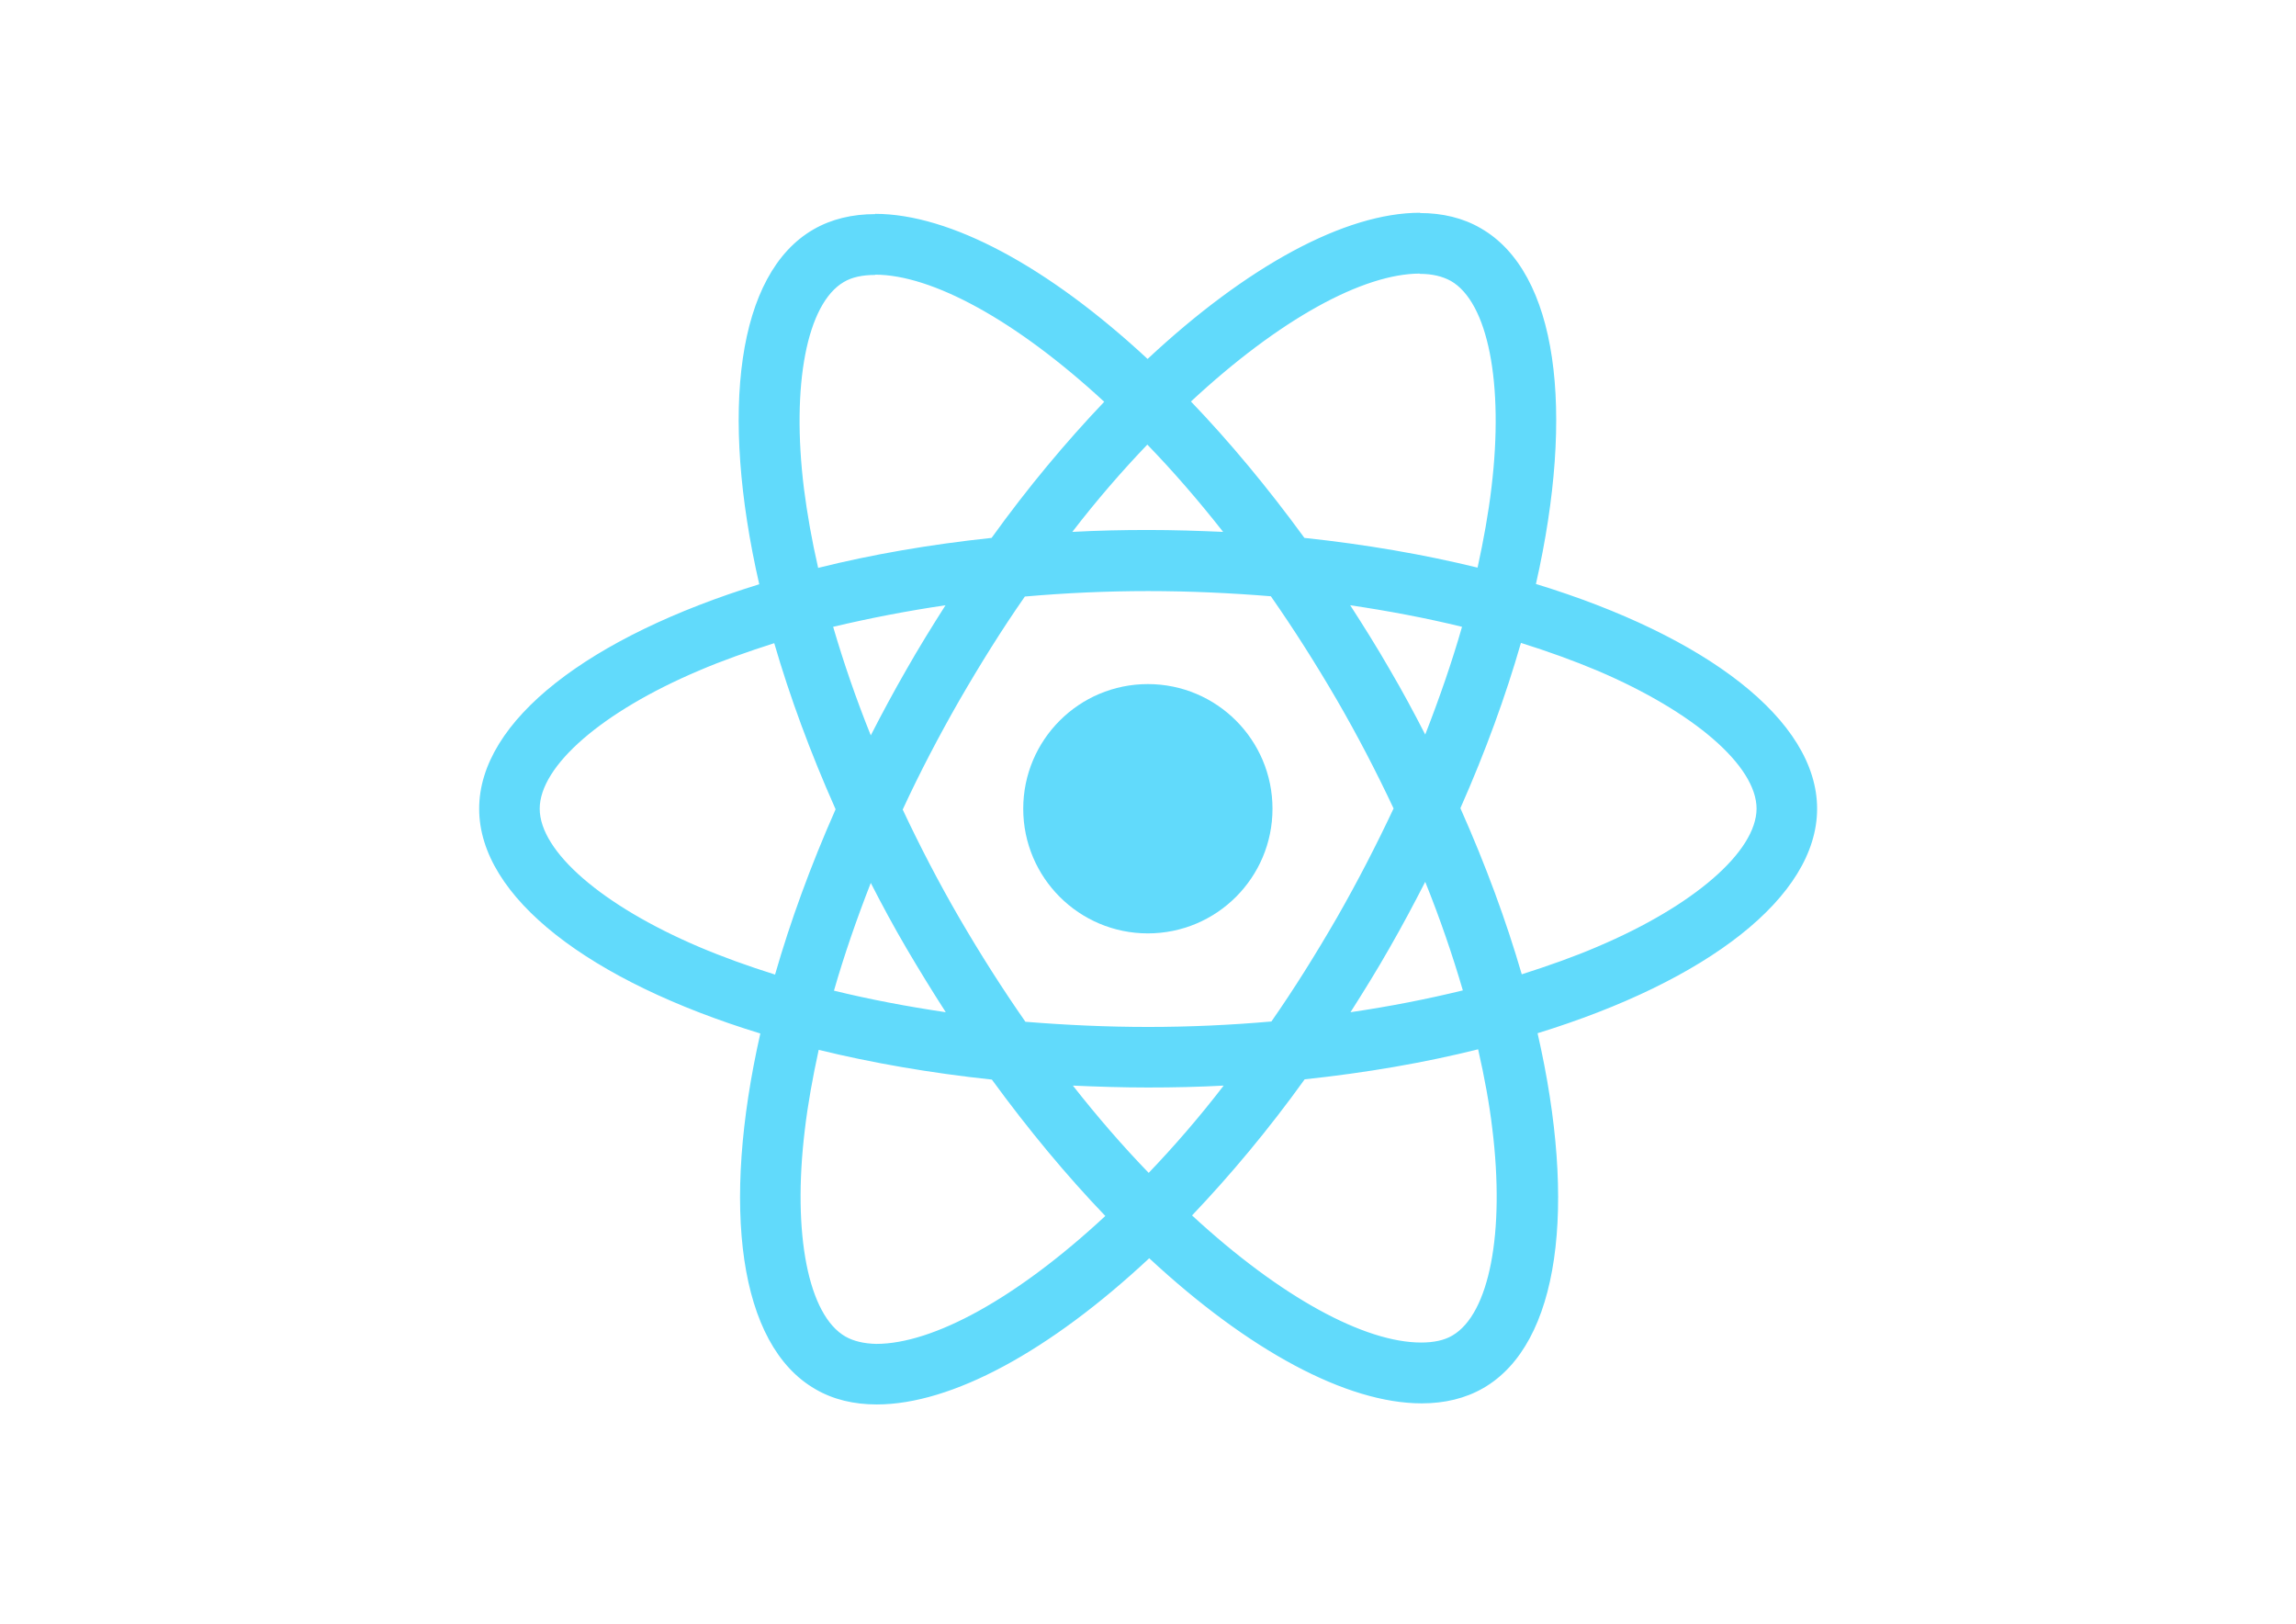
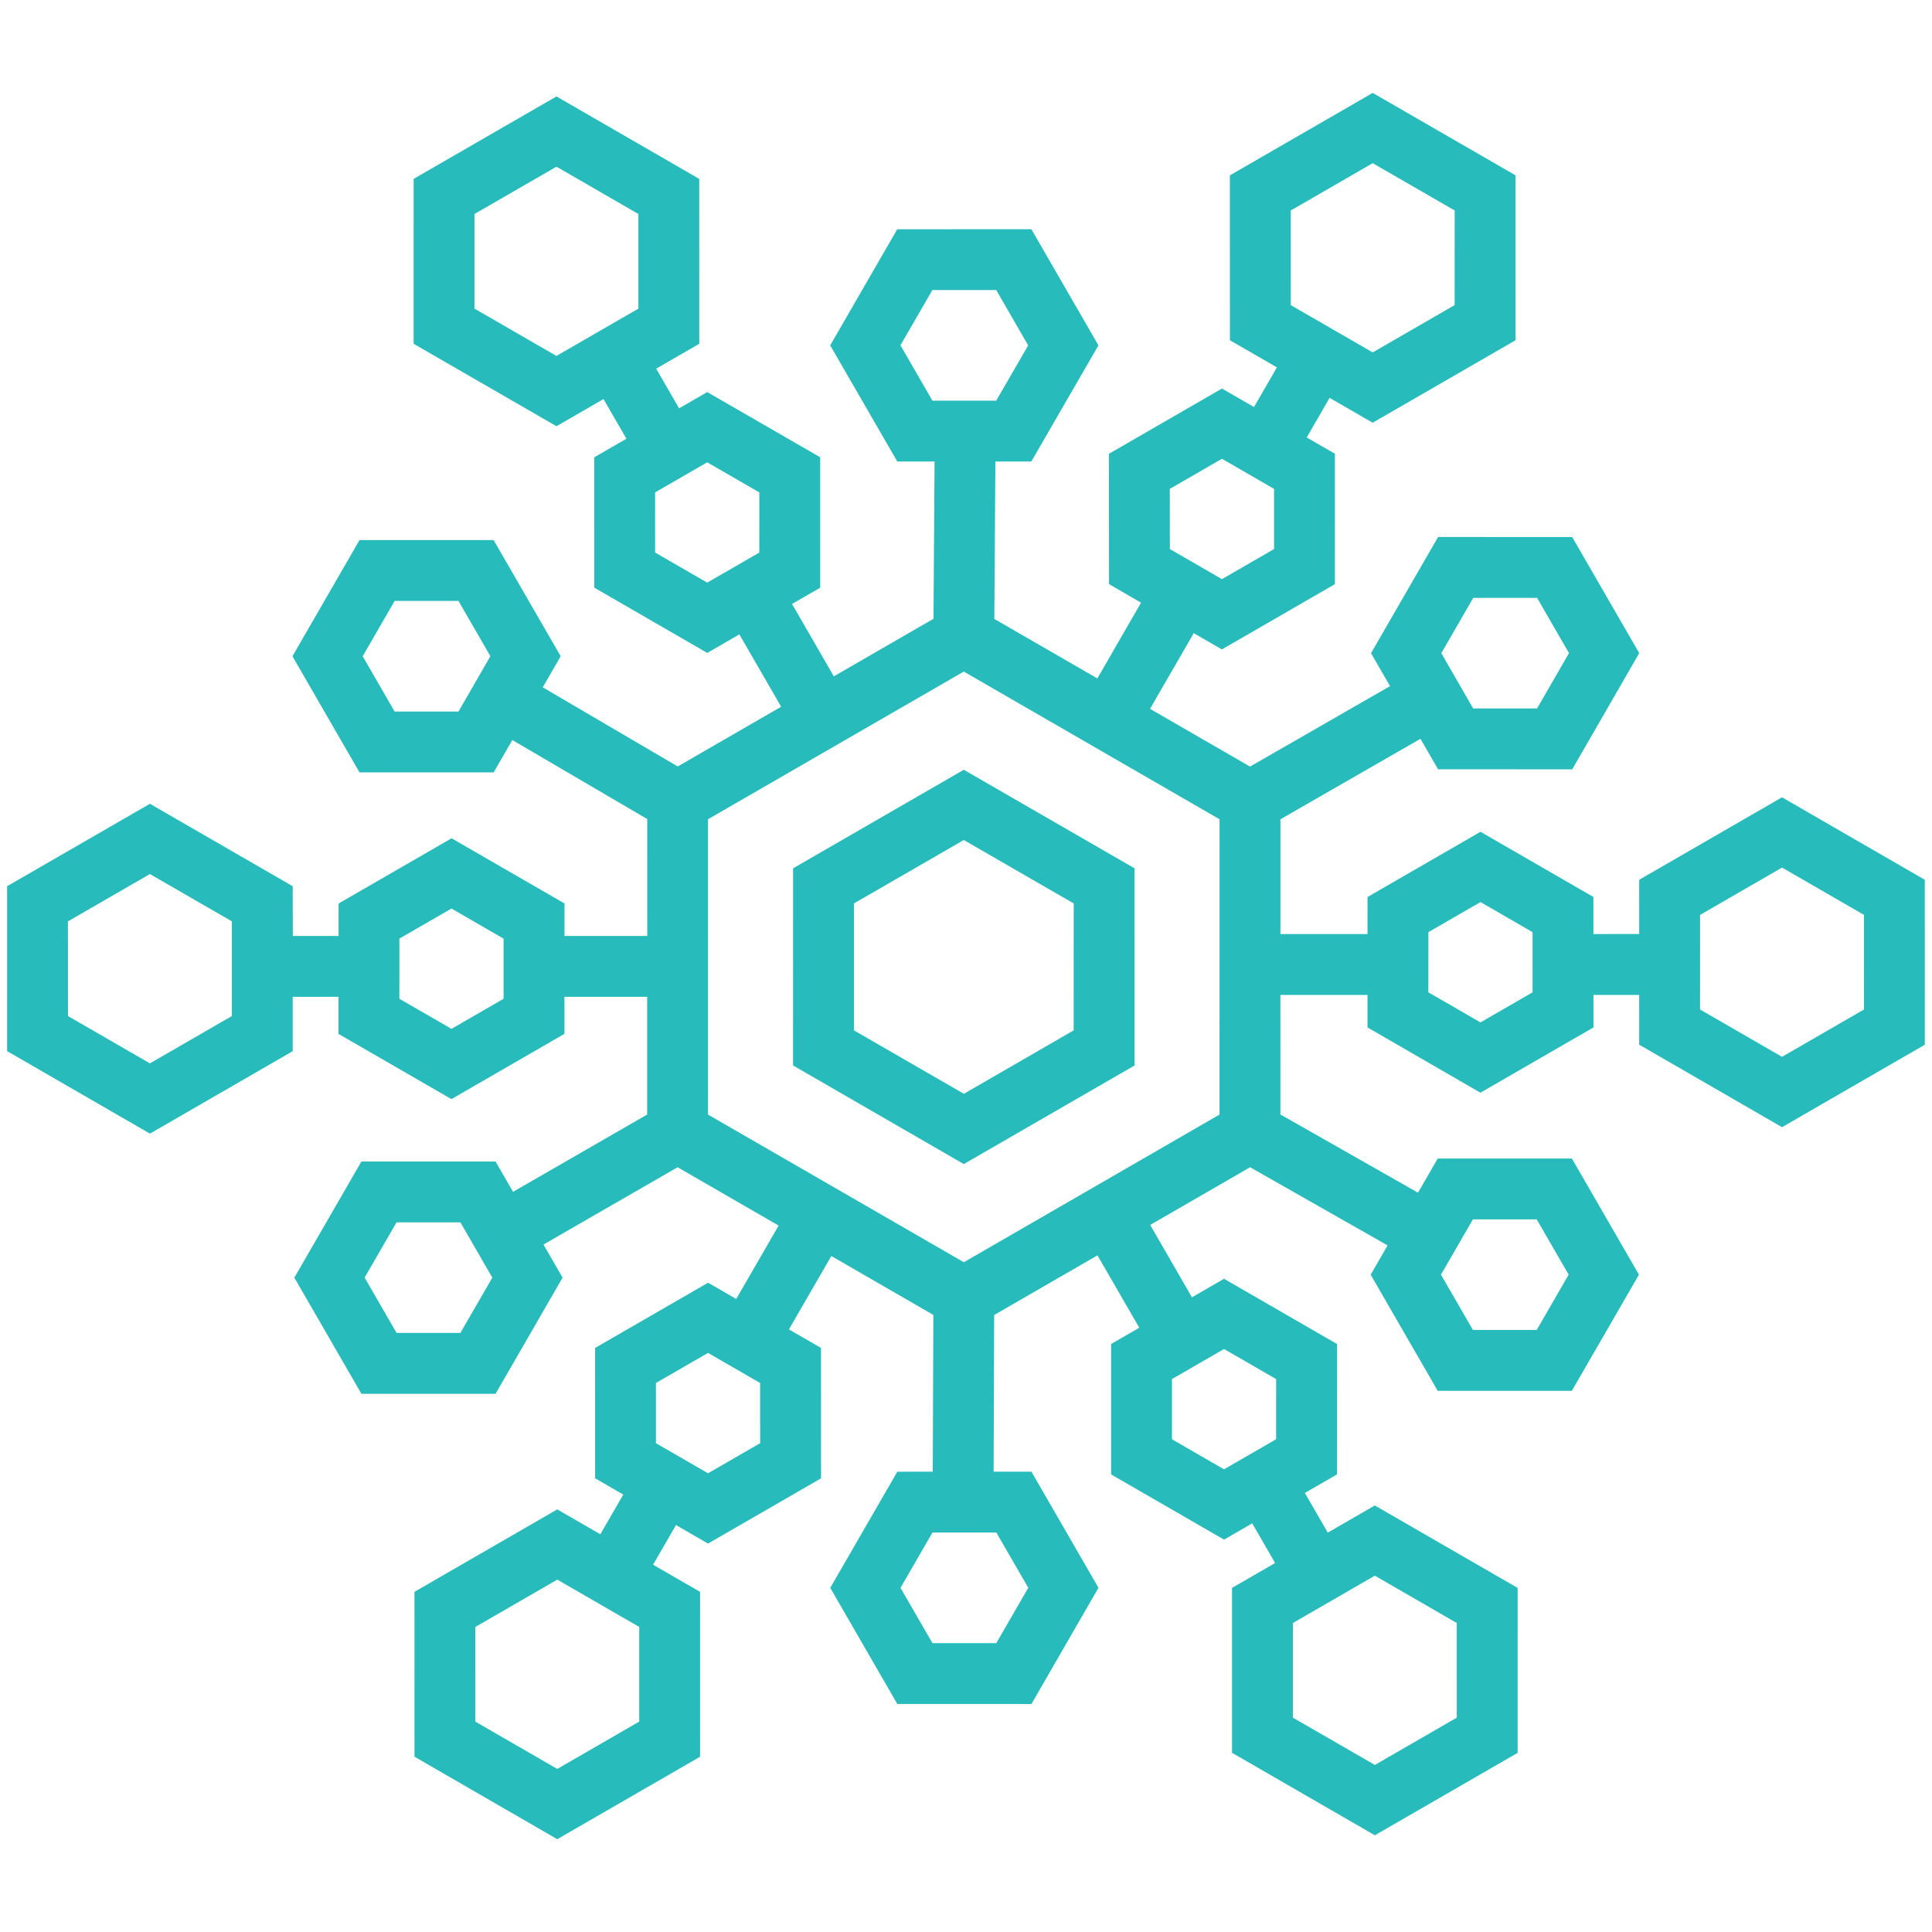
- <svg xmlns="http://www.w3.org/2000/svg" viewBox="0 0 841.9 595.3">
-   <g fill="#61DAFB">
-     <path d="M666.3 296.5c0-32.5-40.7-63.3-103.1-82.4 14.4-63.6 8-114.2-20.2-130.4-6.5-3.8-14.1-5.6-22.4-5.6v22.3c4.6 0 8.3.9 11.4 2.6 13.6 7.8 19.5 37.5 14.9 75.7-1.1 9.4-2.9 19.3-5.1 29.4-19.6-4.8-41-8.5-63.5-10.9-13.5-18.5-27.5-35.3-41.6-50 32.6-30.3 63.2-46.9 84-46.9V78c-27.5 0-63.5 19.6-99.9 53.6-36.4-33.8-72.4-53.2-99.9-53.2v22.3c20.7 0 51.4 16.5 84 46.6-14 14.7-28 31.4-41.3 49.9-22.6 2.4-44 6.1-63.6 11-2.3-10-4-19.7-5.2-29-4.7-38.2 1.1-67.9 14.6-75.8 3-1.8 6.9-2.6 11.5-2.6V78.5c-8.4 0-16 1.8-22.6 5.6-28.1 16.2-34.4 66.7-19.9 130.1-62.2 19.2-102.7 49.9-102.7 82.3 0 32.5 40.7 63.3 103.1 82.4-14.4 63.6-8 114.2 20.2 130.4 6.5 3.8 14.1 5.6 22.5 5.6 27.5 0 63.5-19.6 99.9-53.6 36.4 33.8 72.4 53.2 99.9 53.2 8.4 0 16-1.8 22.6-5.6 28.1-16.2 34.4-66.7 19.9-130.1 62-19.1 102.5-49.9 102.5-82.3zm-130.2-66.7c-3.7 12.9-8.3 26.2-13.5 39.5-4.1-8-8.4-16-13.1-24-4.6-8-9.5-15.8-14.4-23.4 14.2 2.1 27.9 4.7 41 7.9zm-45.8 106.5c-7.8 13.5-15.8 26.3-24.1 38.2-14.9 1.3-30 2-45.2 2-15.1 0-30.2-.7-45-1.9-8.3-11.9-16.4-24.6-24.2-38-7.6-13.1-14.5-26.4-20.8-39.8 6.2-13.4 13.2-26.8 20.7-39.9 7.8-13.5 15.8-26.3 24.1-38.2 14.9-1.3 30-2 45.2-2 15.1 0 30.2.7 45 1.9 8.3 11.9 16.4 24.6 24.2 38 7.6 13.1 14.5 26.4 20.8 39.8-6.3 13.4-13.2 26.8-20.7 39.9zm32.3-13c5.4 13.4 10 26.8 13.8 39.8-13.1 3.2-26.9 5.9-41.2 8 4.9-7.7 9.8-15.6 14.4-23.7 4.6-8 8.9-16.1 13-24.1zM421.2 430c-9.3-9.6-18.6-20.3-27.8-32 9 .4 18.2.7 27.5.7 9.4 0 18.7-.2 27.8-.7-9 11.7-18.3 22.4-27.5 32zm-74.4-58.9c-14.2-2.1-27.9-4.7-41-7.9 3.7-12.9 8.3-26.2 13.5-39.5 4.1 8 8.4 16 13.1 24 4.7 8 9.5 15.8 14.4 23.4zM420.7 163c9.3 9.6 18.6 20.3 27.8 32-9-.4-18.2-.7-27.5-.7-9.4 0-18.7.2-27.8.7 9-11.7 18.3-22.4 27.5-32zm-74 58.9c-4.9 7.7-9.8 15.6-14.4 23.7-4.6 8-8.9 16-13 24-5.4-13.4-10-26.8-13.8-39.8 13.1-3.1 26.9-5.8 41.2-7.9zm-90.5 125.2c-35.4-15.1-58.3-34.9-58.3-50.6 0-15.7 22.9-35.6 58.3-50.6 8.6-3.7 18-7 27.7-10.1 5.7 19.6 13.2 40 22.5 60.9-9.2 20.8-16.6 41.1-22.2 60.6-9.9-3.1-19.3-6.5-28-10.2zM310 490c-13.6-7.8-19.5-37.5-14.9-75.7 1.1-9.4 2.9-19.3 5.1-29.4 19.6 4.8 41 8.5 63.5 10.9 13.5 18.5 27.5 35.3 41.6 50-32.6 30.3-63.2 46.9-84 46.9-4.5-.1-8.3-1-11.3-2.7zm237.2-76.2c4.7 38.2-1.1 67.9-14.6 75.8-3 1.8-6.9 2.6-11.5 2.6-20.7 0-51.4-16.5-84-46.6 14-14.7 28-31.4 41.3-49.9 22.6-2.4 44-6.1 63.6-11 2.3 10.1 4.1 19.8 5.2 29.1zm38.5-66.7c-8.6 3.7-18 7-27.7 10.1-5.7-19.6-13.2-40-22.5-60.9 9.2-20.8 16.6-41.1 22.2-60.6 9.9 3.1 19.3 6.5 28.1 10.2 35.4 15.1 58.3 34.9 58.3 50.6-.1 15.7-23 35.6-58.4 50.6zM320.8 78.4z" />
-     <circle cx="420.9" cy="296.5" r="45.7" />
-     <path d="M520.5 78.1z" />
+ <svg xmlns="http://www.w3.org/2000/svg" width="100" height="100" viewBox="0 0 100 100">
+   <g>
+     <g transform="translate(50 50) scale(1.05 1.05) rotate(-30) translate(-50 -50)" style="fill:#28bbbb">
+       <svg fill="#28bbbb" version="1.1" x="0px" y="0px" viewBox="0 0 100 100" enable-background="new 0 0 100 100" xml:space="preserve">
+         <g>
+           <g>
+             <path d="M88.994,62.911h-8.128l-0.434,0.748l-0.905,1.568l-1.954-1.127l0.913-1.583l-3.214-5.566h-6.431l-0.433,0.751l-0.479,0.83    l-3.719-2.146l2.829-4.9l7.962,0.016v1.736l5.726,3.308l5.725-3.308v-6.61l-5.725-3.306l-5.726,3.306v1.875l-7.961-0.016    l-2.845-4.929l3.731-2.154l0.8,1.388h6.433l3.216-5.568l-0.802-1.389l1.953-1.128l1.226,2.124h8.13l4.066-7.041l-4.066-7.039    h-8.13l-4.063,7.041l0.435,0.75l0.903,1.566l-1.954,1.128l-0.913-1.58h-6.433l-3.209,5.567l0.431,0.749l0.479,0.832l-3.732,2.156    l-2.932-5.078l3.925-6.695l1.534,0.886l5.728-3.304v-6.612l-5.728-3.304L59.5,20.157v6.612l0.75,0.433l0.843,0.486l-3.922,6.688    h-5.674v-4.119h1.602l3.216-5.569l-3.216-5.567h-1.602v-2.258h2.452l4.063-7.04l-4.063-7.04h-8.128l-4.066,7.04l4.066,7.04h2.677    v2.258H46.67l-3.213,5.567l3.213,5.569h1.828v4.119h-5.886l-3.812-6.705l1.532-0.884v-6.612l-5.727-3.306l-5.725,3.306v6.612    l5.727,3.306l0.75-0.433l0.845-0.488l3.811,6.699l-2.88,4.99l-3.533-2.04l0.801-1.387l-3.214-5.566h-6.431l-0.8,1.385    l-1.955-1.128L23.223,30l-4.064-7.04H11.03L6.966,30l4.064,7.042h8.128l0.433-0.751l0.906-1.569l1.955,1.128l-0.914,1.583    L24.752,43h6.431l0.434-0.75l0.479-0.832l3.533,2.04l-2.901,5.025l-7.631-0.007V46.75l-5.726-3.306l-5.726,3.306v6.611    l5.726,3.308l5.726-3.308v-1.884l7.631,0.007l2.874,4.979l-3.618,2.088l-0.801-1.388h-6.431l-3.212,5.566l0.801,1.389    l-1.957,1.129l-1.227-2.124h-8.127l-4.063,7.04l4.061,7.04h8.131l4.063-7.04l-0.433-0.749l-0.905-1.567l1.955-1.129l0.912,1.581    h6.433l3.212-5.569l-0.433-0.75l-0.479-0.83l3.618-2.088l2.904,5.03l-3.888,6.677l-1.514-0.873l-5.726,3.305v6.609l5.726,3.309    l5.726-3.309v-6.611l-0.75-0.432l-0.864-0.498l3.884-6.675h5.881v4.119h-1.603l-3.215,5.569l3.215,5.567h1.603v2.257h-2.452    l-4.065,7.04l4.065,7.042h8.127l4.065-7.042l-4.065-7.04h-2.677v-2.257h1.827l3.216-5.567l-3.216-5.569h-1.826l0.001-4.119h5.687    l3.943,6.725l-1.444,0.834v6.611l5.726,3.305l5.728-3.305v-6.611l-5.728-3.307l-0.751,0.434l-0.933,0.538l-3.946-6.73l2.945-5.103    l3.719,2.147l-0.801,1.387l3.212,5.569h6.435l0.8-1.387l1.952,1.128l-1.226,2.122l4.065,7.043h8.128l4.065-7.043L88.994,62.911z     M78.002,48.361l2.726-1.574l2.726,1.573v3.145l-2.726,1.575L78,51.505L78.002,48.361z M82.486,25.751h4.664l2.334,4.04    l-2.334,4.038h-4.664l-2.332-4.038L82.486,25.751z M70.461,34.655h2.967l0.047,0.082l1.436,2.487l-0.129,0.224l-1.354,2.345    h-2.967l-1.434-2.487l-0.047-0.081L70.461,34.655z M62.501,21.886l2.723-1.571l2.727,1.573v3.149l-2.727,1.572l-2.723-1.571    V21.886z M37.331,25.053l-2.725,1.574l-2.727-1.574v-3.147l2.727-1.573l2.725,1.573V25.053z M17.426,34.042h-4.665l-2.332-4.04    l2.332-4.042h4.666L19.76,30L17.426,34.042z M29.499,39.919l-0.048,0.083h-2.965l-1.483-2.569l0.047-0.082l1.436-2.486h2.964    l1.351,2.341l0.132,0.229L29.499,39.919z M22.097,51.629l-2.726,1.574l-2.724-1.575V48.48l2.724-1.572l2.726,1.574V51.629z     M17.427,74.203h-4.666l-2.333-4.041l2.333-4.039h4.666l2.333,4.04L17.427,74.203z M29.45,65.298h-2.965l-0.047-0.081    l-1.437-2.488l0.128-0.222l1.355-2.348h2.967l1.435,2.489l0.046,0.08L29.45,65.298z M37.332,78.079l-2.727,1.575l-2.727-1.575    v-3.147l2.727-1.573l2.727,1.574V78.079z M62.67,74.883l2.725-1.572l2.725,1.572v3.148l-2.725,1.572l-2.725-1.572V74.883z     M47.552,13.861L45.22,9.822l2.332-4.04h4.665l2.332,4.04l-2.332,4.039H47.552z M48.401,27.254l-1.482-2.567l1.481-2.568h2.966    l0.131,0.227l1.353,2.341l-1.353,2.341l-0.131,0.227H48.401z M52.427,86.105l2.331,4.04l-2.332,4.04h-4.663l-2.334-4.04    l2.333-4.04H52.427z M51.577,72.713l1.482,2.568l-1.484,2.565H48.61l-0.128-0.222l-1.354-2.344l1.354-2.347l0.128-0.222H51.577z     M57.162,62.591l-14.556,0.002l-7.281-12.608l7.279-12.609h14.558l7.279,12.609L57.162,62.591z M74.975,62.6l-1.436,2.488h-2.966    l-1.355-2.347L69.09,62.52l1.438-2.487l0.047-0.081h2.965l1.481,2.568L74.975,62.6z M87.263,73.99h-4.665l-2.333-4.04l2.334-4.038    h4.664l2.333,4.04L87.263,73.99z M54.742,41.568h-9.716l-4.861,8.416l4.859,8.418h9.72l4.859-8.418L54.742,41.568z M53.01,55.401    l-6.251,0.002l-3.13-5.419l3.128-5.417h6.253l3.13,5.417L53.01,55.401z" />
+           </g>
+         </g>
+       </svg>
+     </g>
  </g>
</svg>
